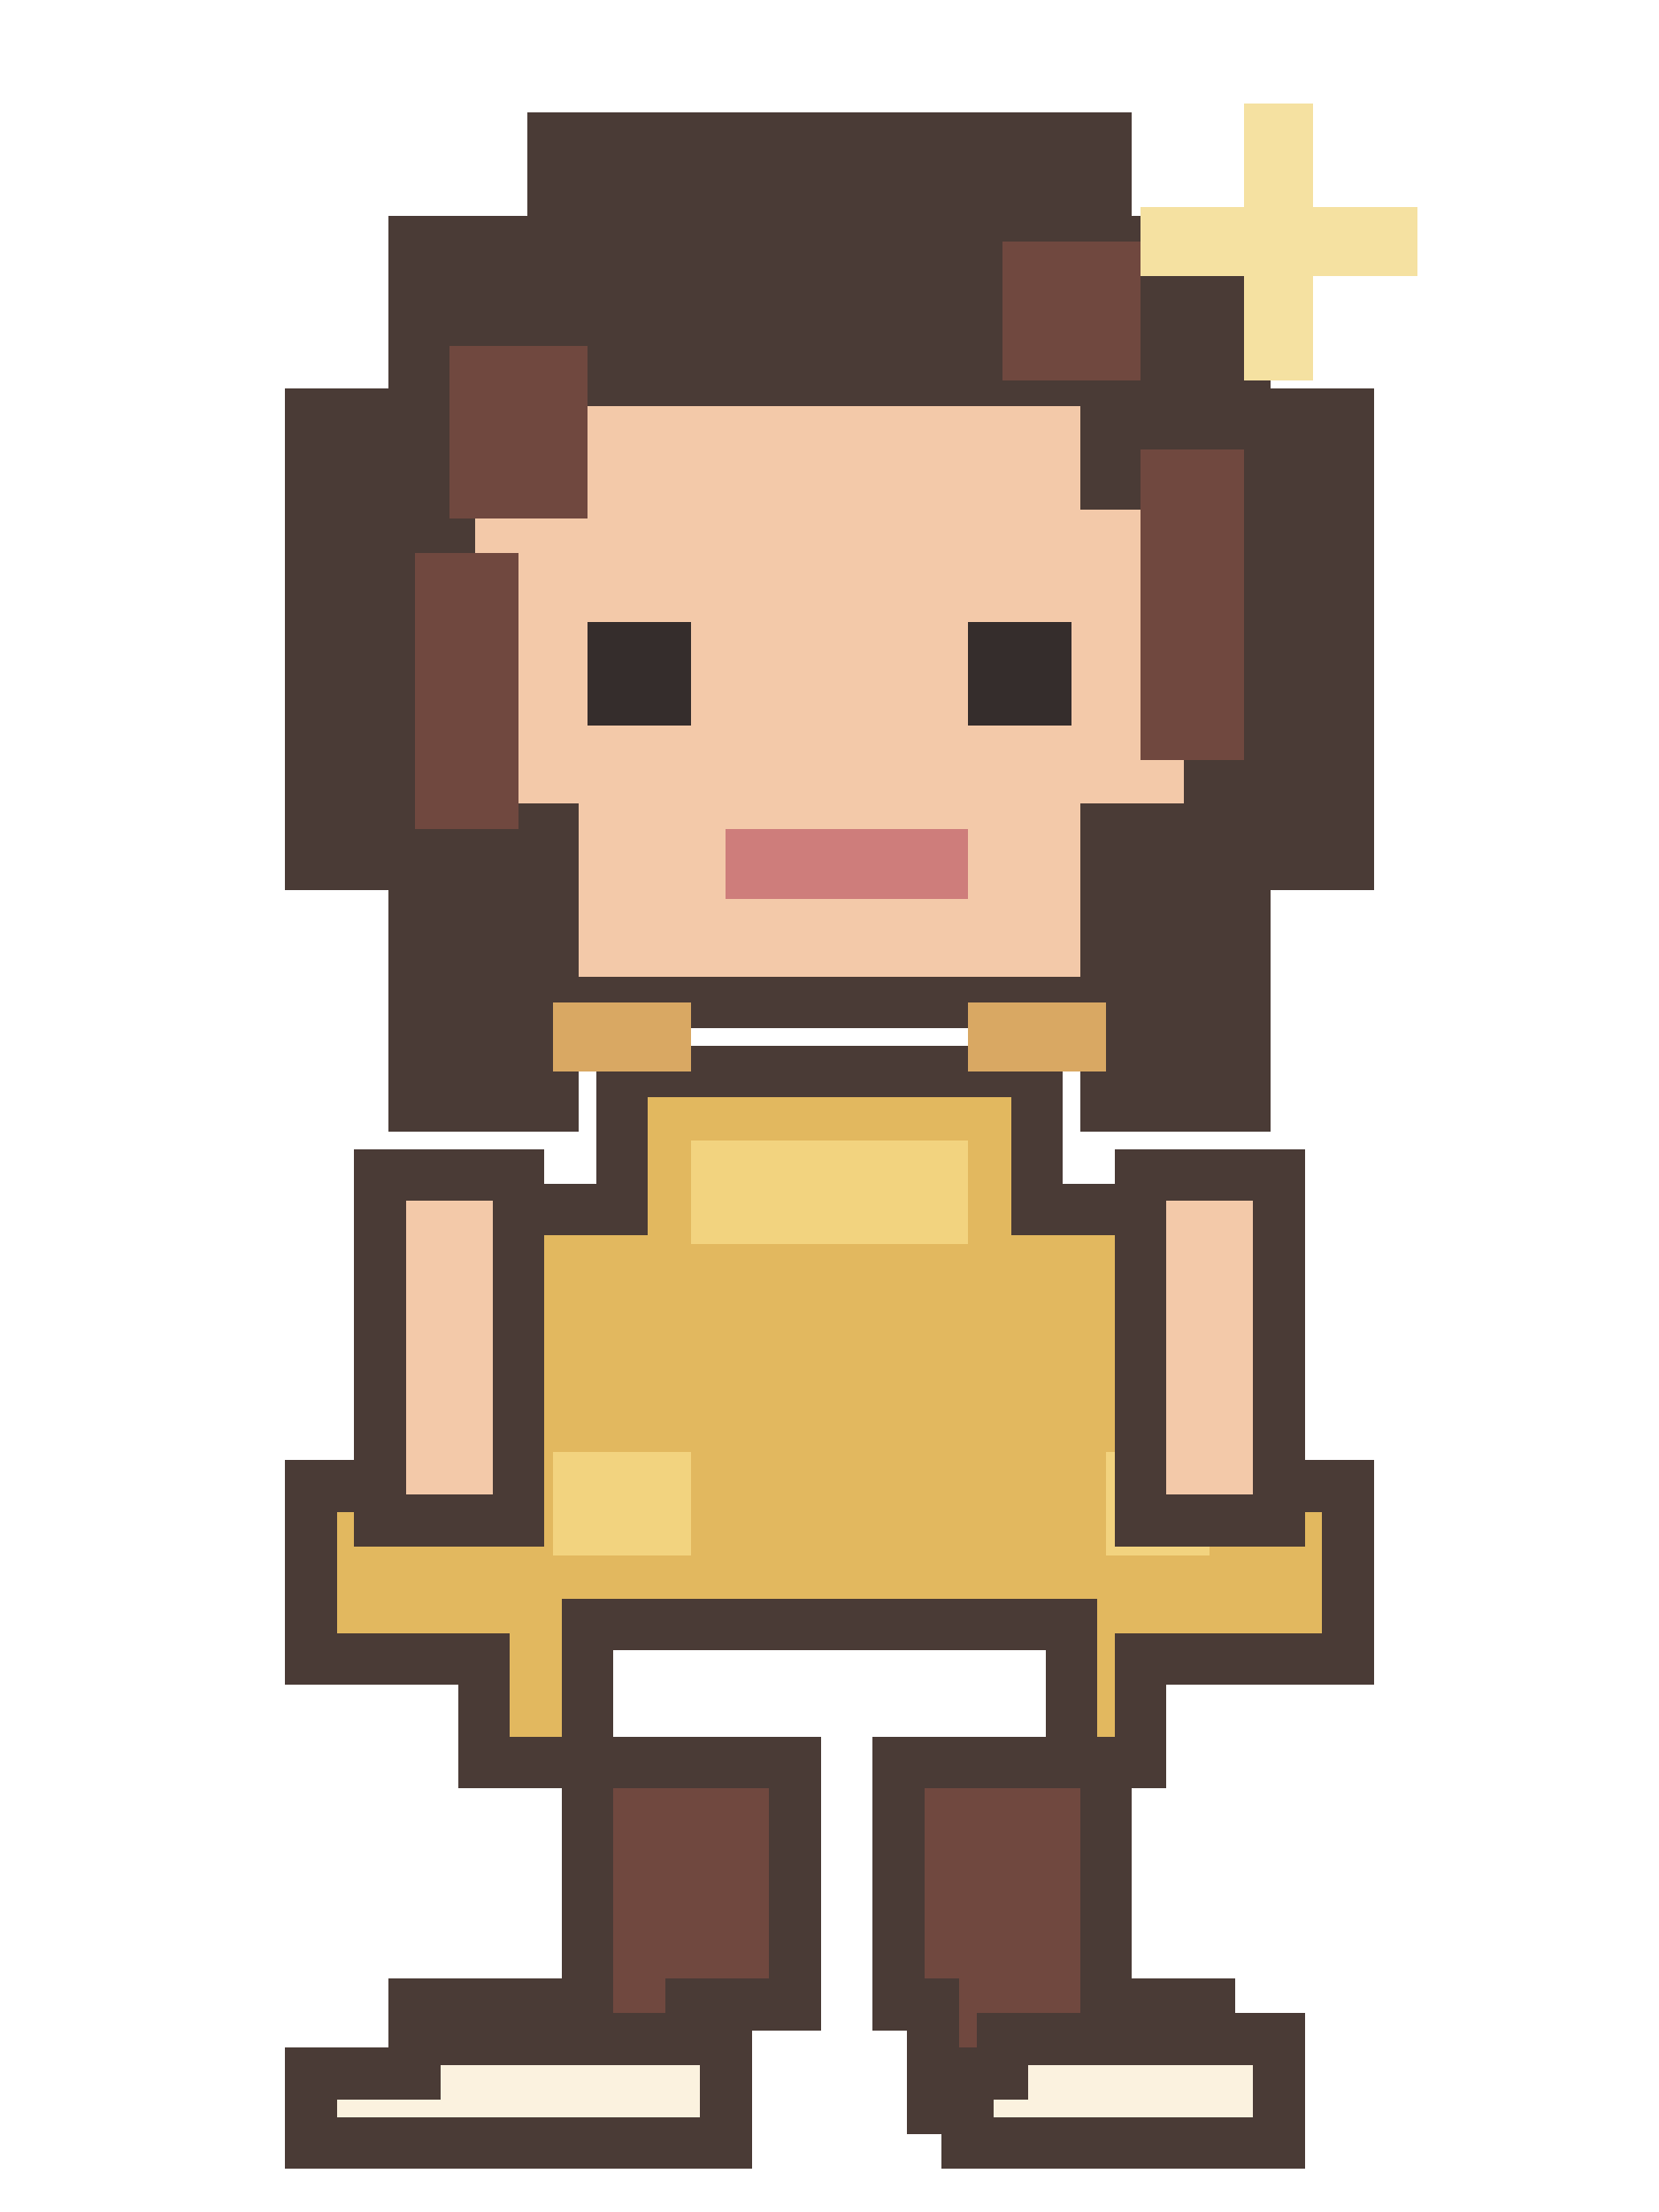
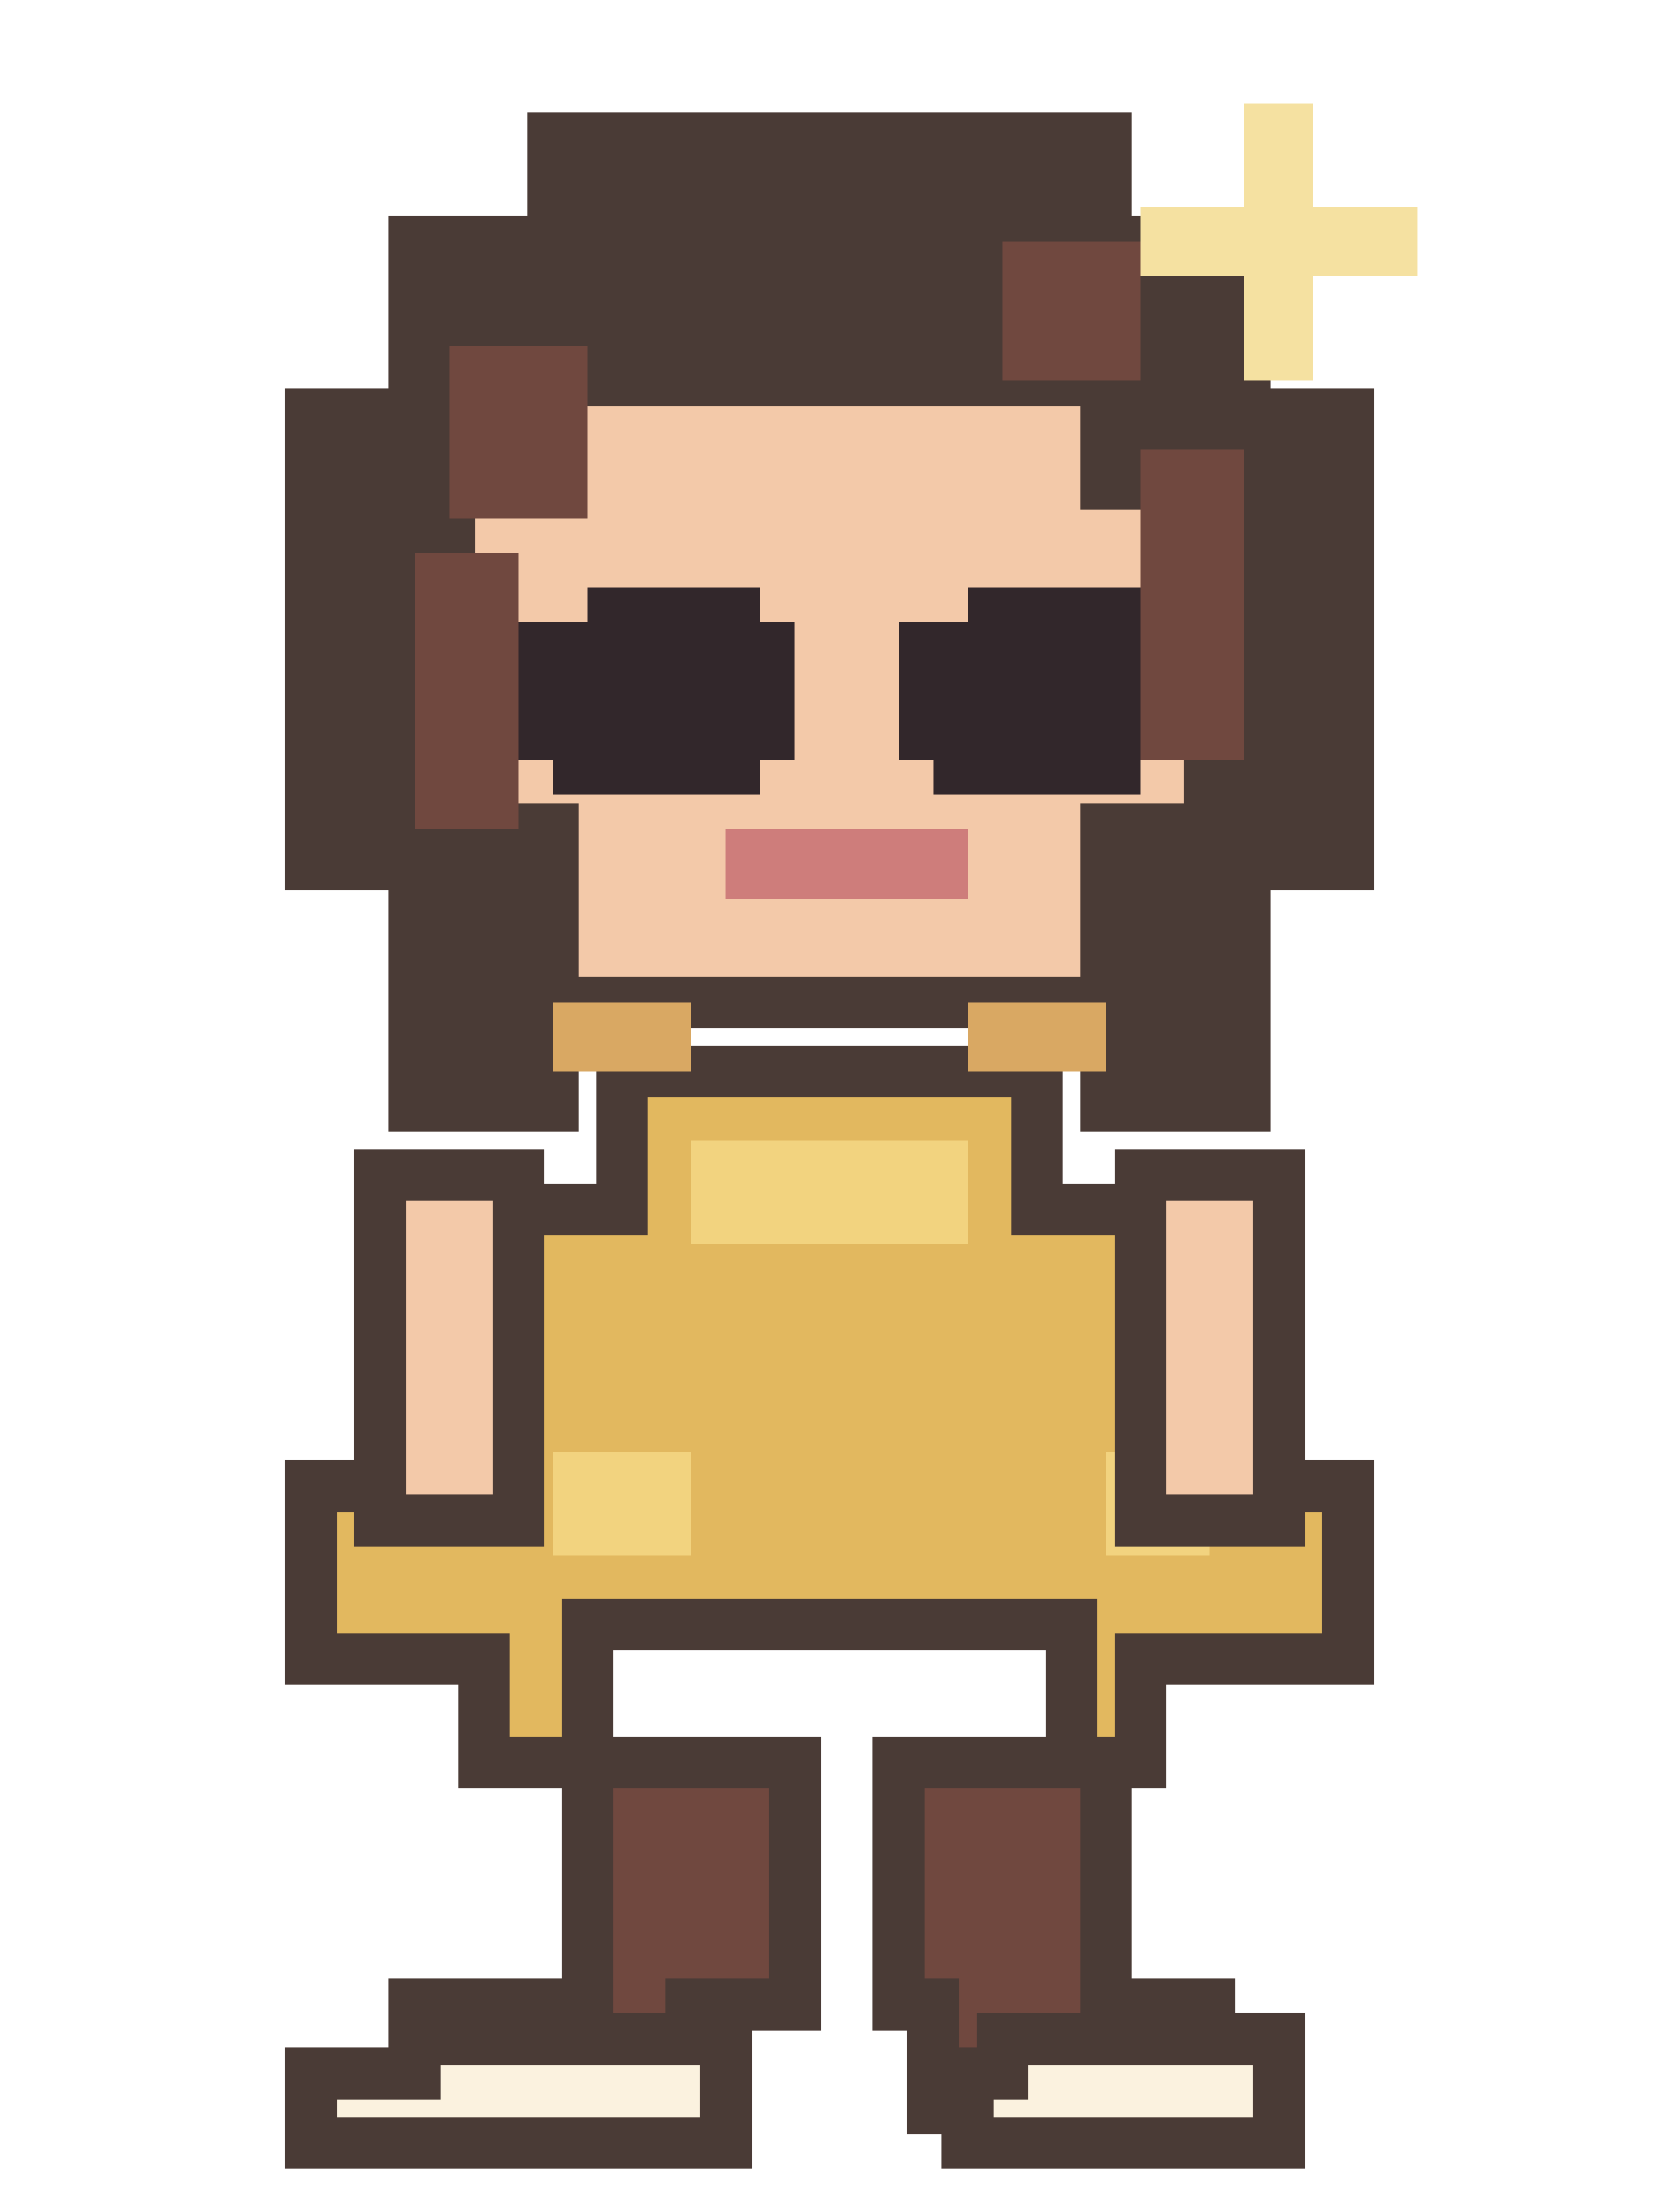
<svg xmlns="http://www.w3.org/2000/svg" viewBox="0 0 48 64" shape-rendering="crispEdges">
  <g stroke="#4a3b36" stroke-width="1.5" stroke-linejoin="miter">
    <path fill="#4a3b36" d="M16 4h16v3h4v5h3v13h-3v7h-4v-5H16v5h-4v-7H9V12h3V7h4z" />
    <path fill="#f3c9a9" d="M16 11h16v3h3v10h-3v5H16v-5h-3V14h3z" />
-     <path fill="#352d2c" d="M17 18h3v3h-3zm11 0h3v3h-3z" stroke="none" />
+     <path fill="#32272b" d="M15 18h2v-1h5v1h1v4h-1v1h-6v-1h-1z M26 18h2v-1h5v1h1v4h-1v1h-6v-1h-1z" stroke="none" />
    <path fill="#ce7d7b" d="M21 24h7v2h-7z" stroke="none" />
    <path fill="#70483f" d="M13 10h4v5h-4zm16-3h4v4h-4zm-17 9h3v8h-3zm21-3h3v9h-3z" stroke="none" />
    <path fill="#e2b85f" d="M18 31h12v4h5v8h4v5h-6v3h-2v-4H17v4h-3v-3H9v-5h5v-8h4z" />
    <path fill="#f2d37f" d="M20 33h8v3h-8zm-4 9h4v3h-4zm16 0h3v3h-3z" stroke="none" />
    <path fill="#f3c9a9" d="M11 34h4v10h-4zm22 0h4v10h-4z" />
    <path fill="#70483f" d="M17 51h6v7h-3v3h-8v-3h5zm9 0h6v7h3v3h-8v-3h-1z" />
    <path fill="#fbf2df" d="M12 59h9v3H9v-2h3zm17 0h8v3h-9v-2h1z" />
    <path fill="#f5e1a1" d="M36 3h2v3h3v2h-3v3h-2V8h-3V6h3z" stroke="none" />
    <path fill="#d9a863" d="M16 29h4v2h-4zm12 0h4v2h-4z" stroke="none" />
  </g>
</svg>
